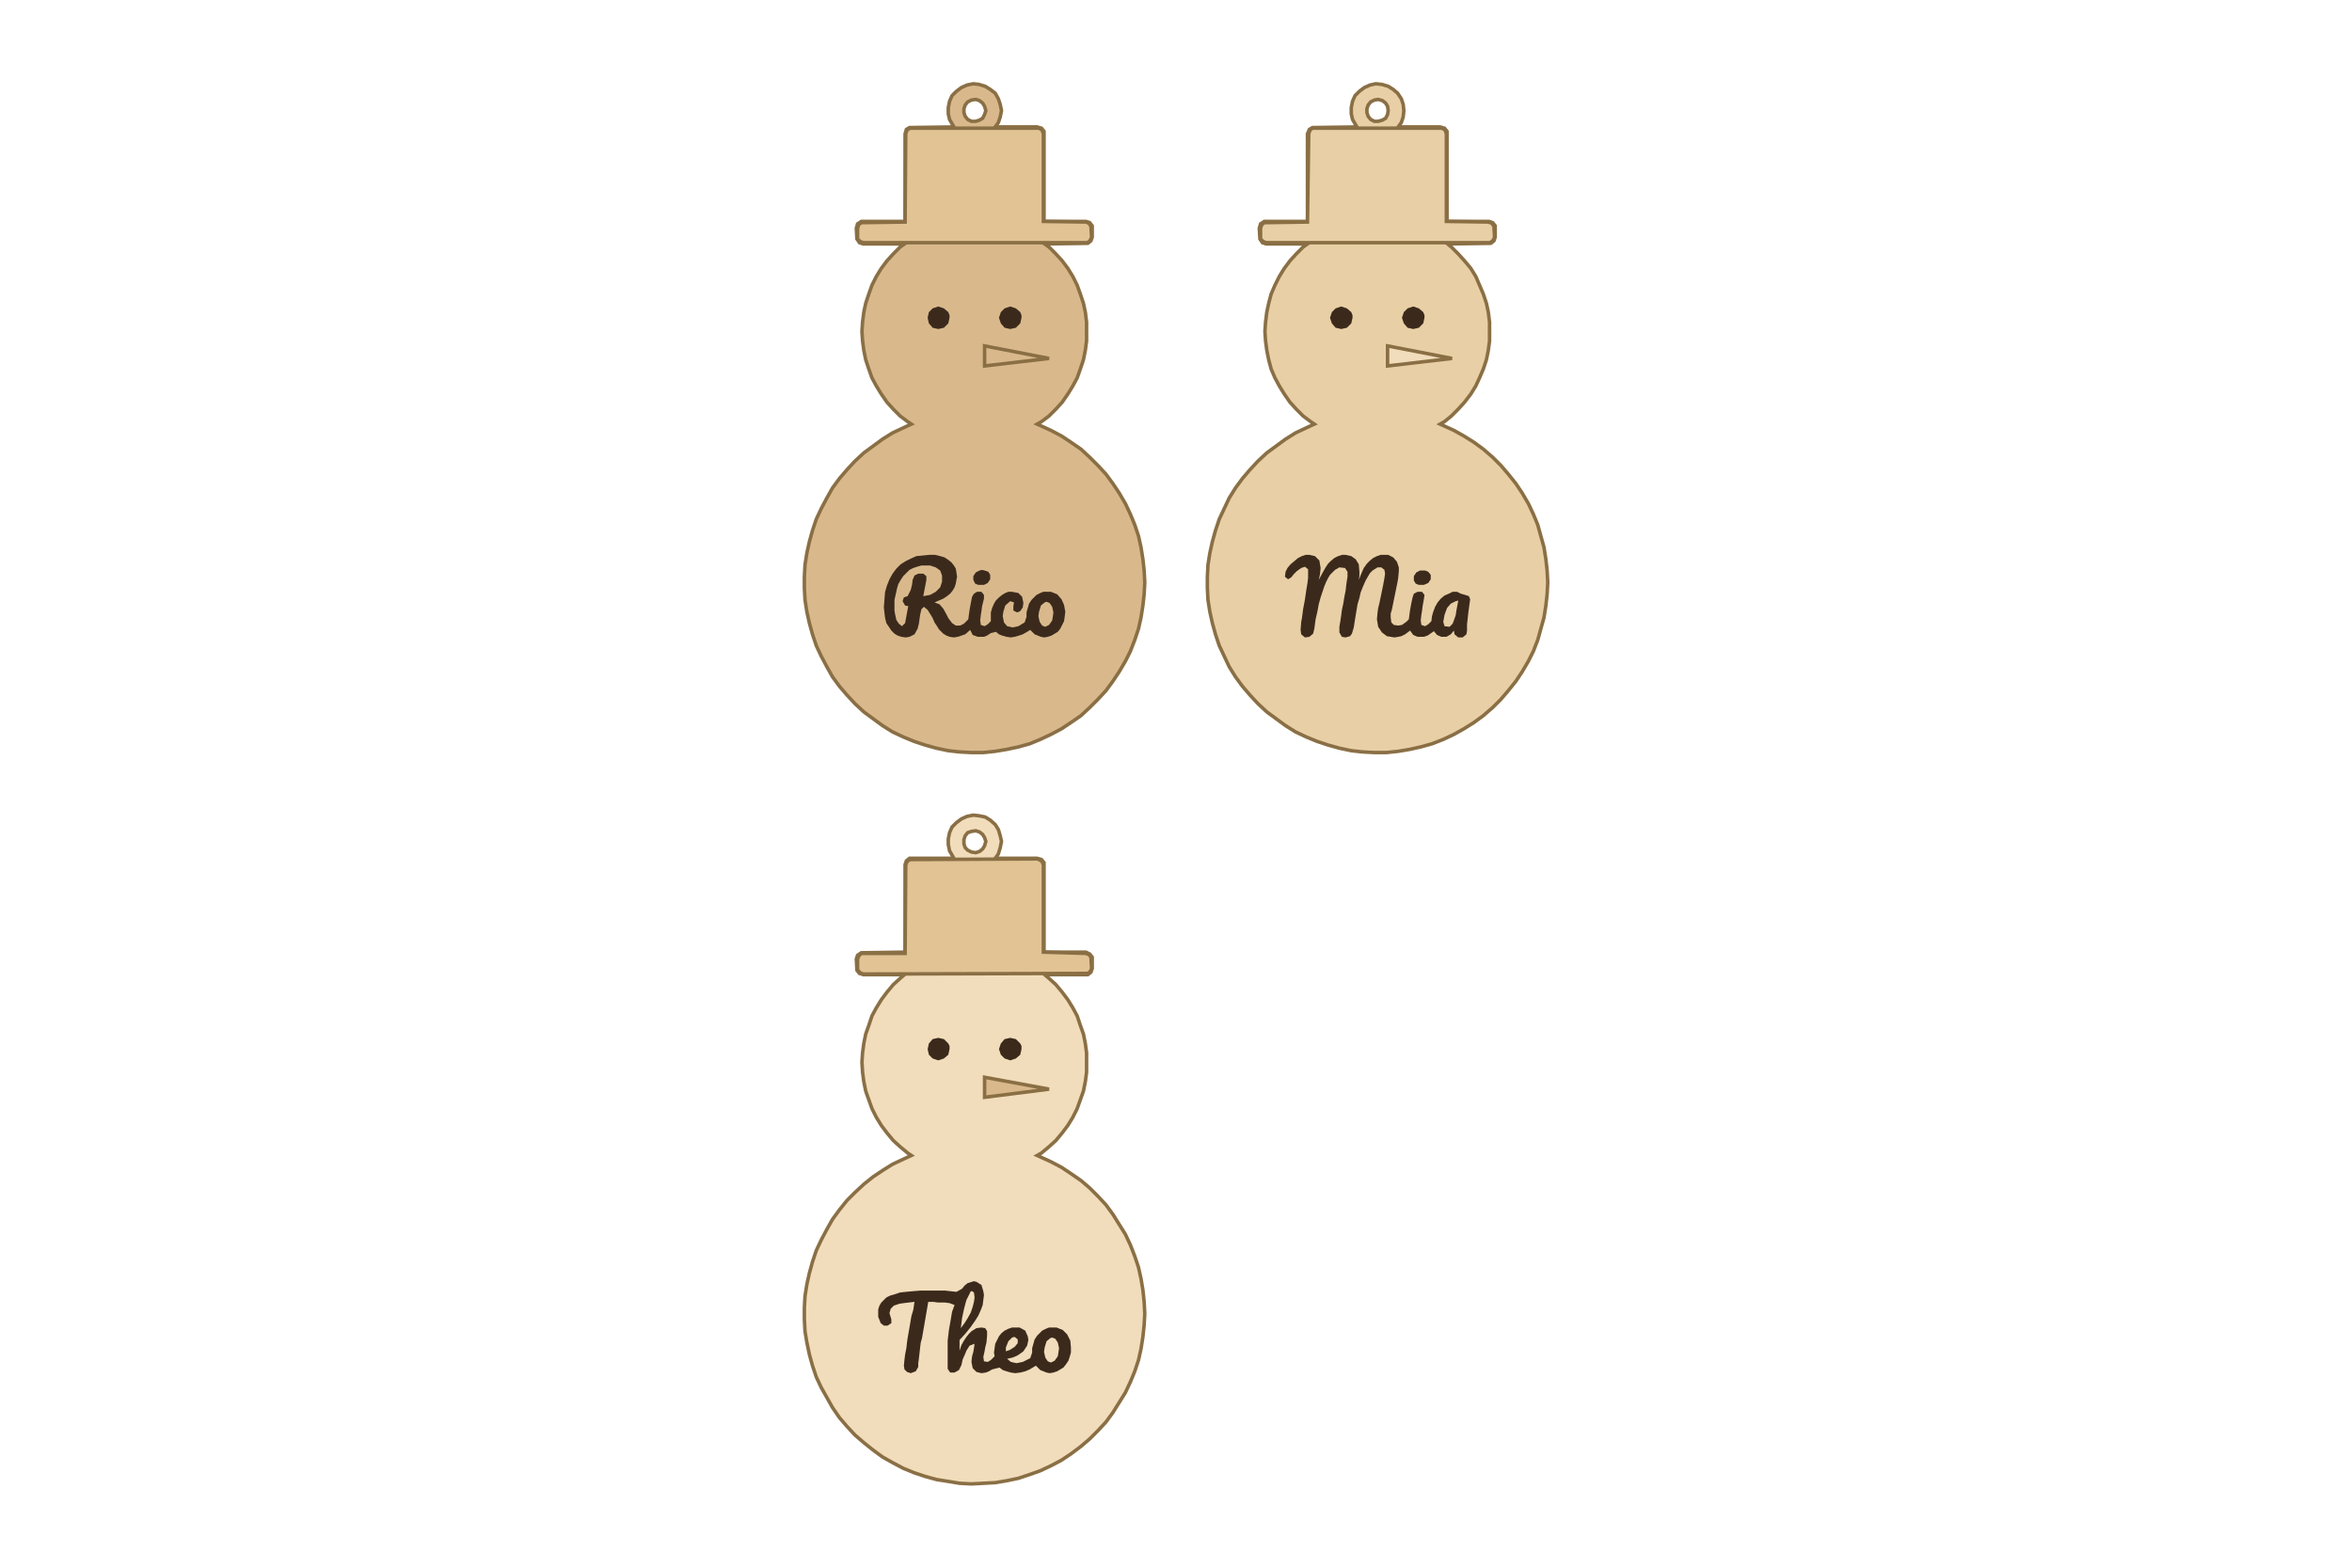
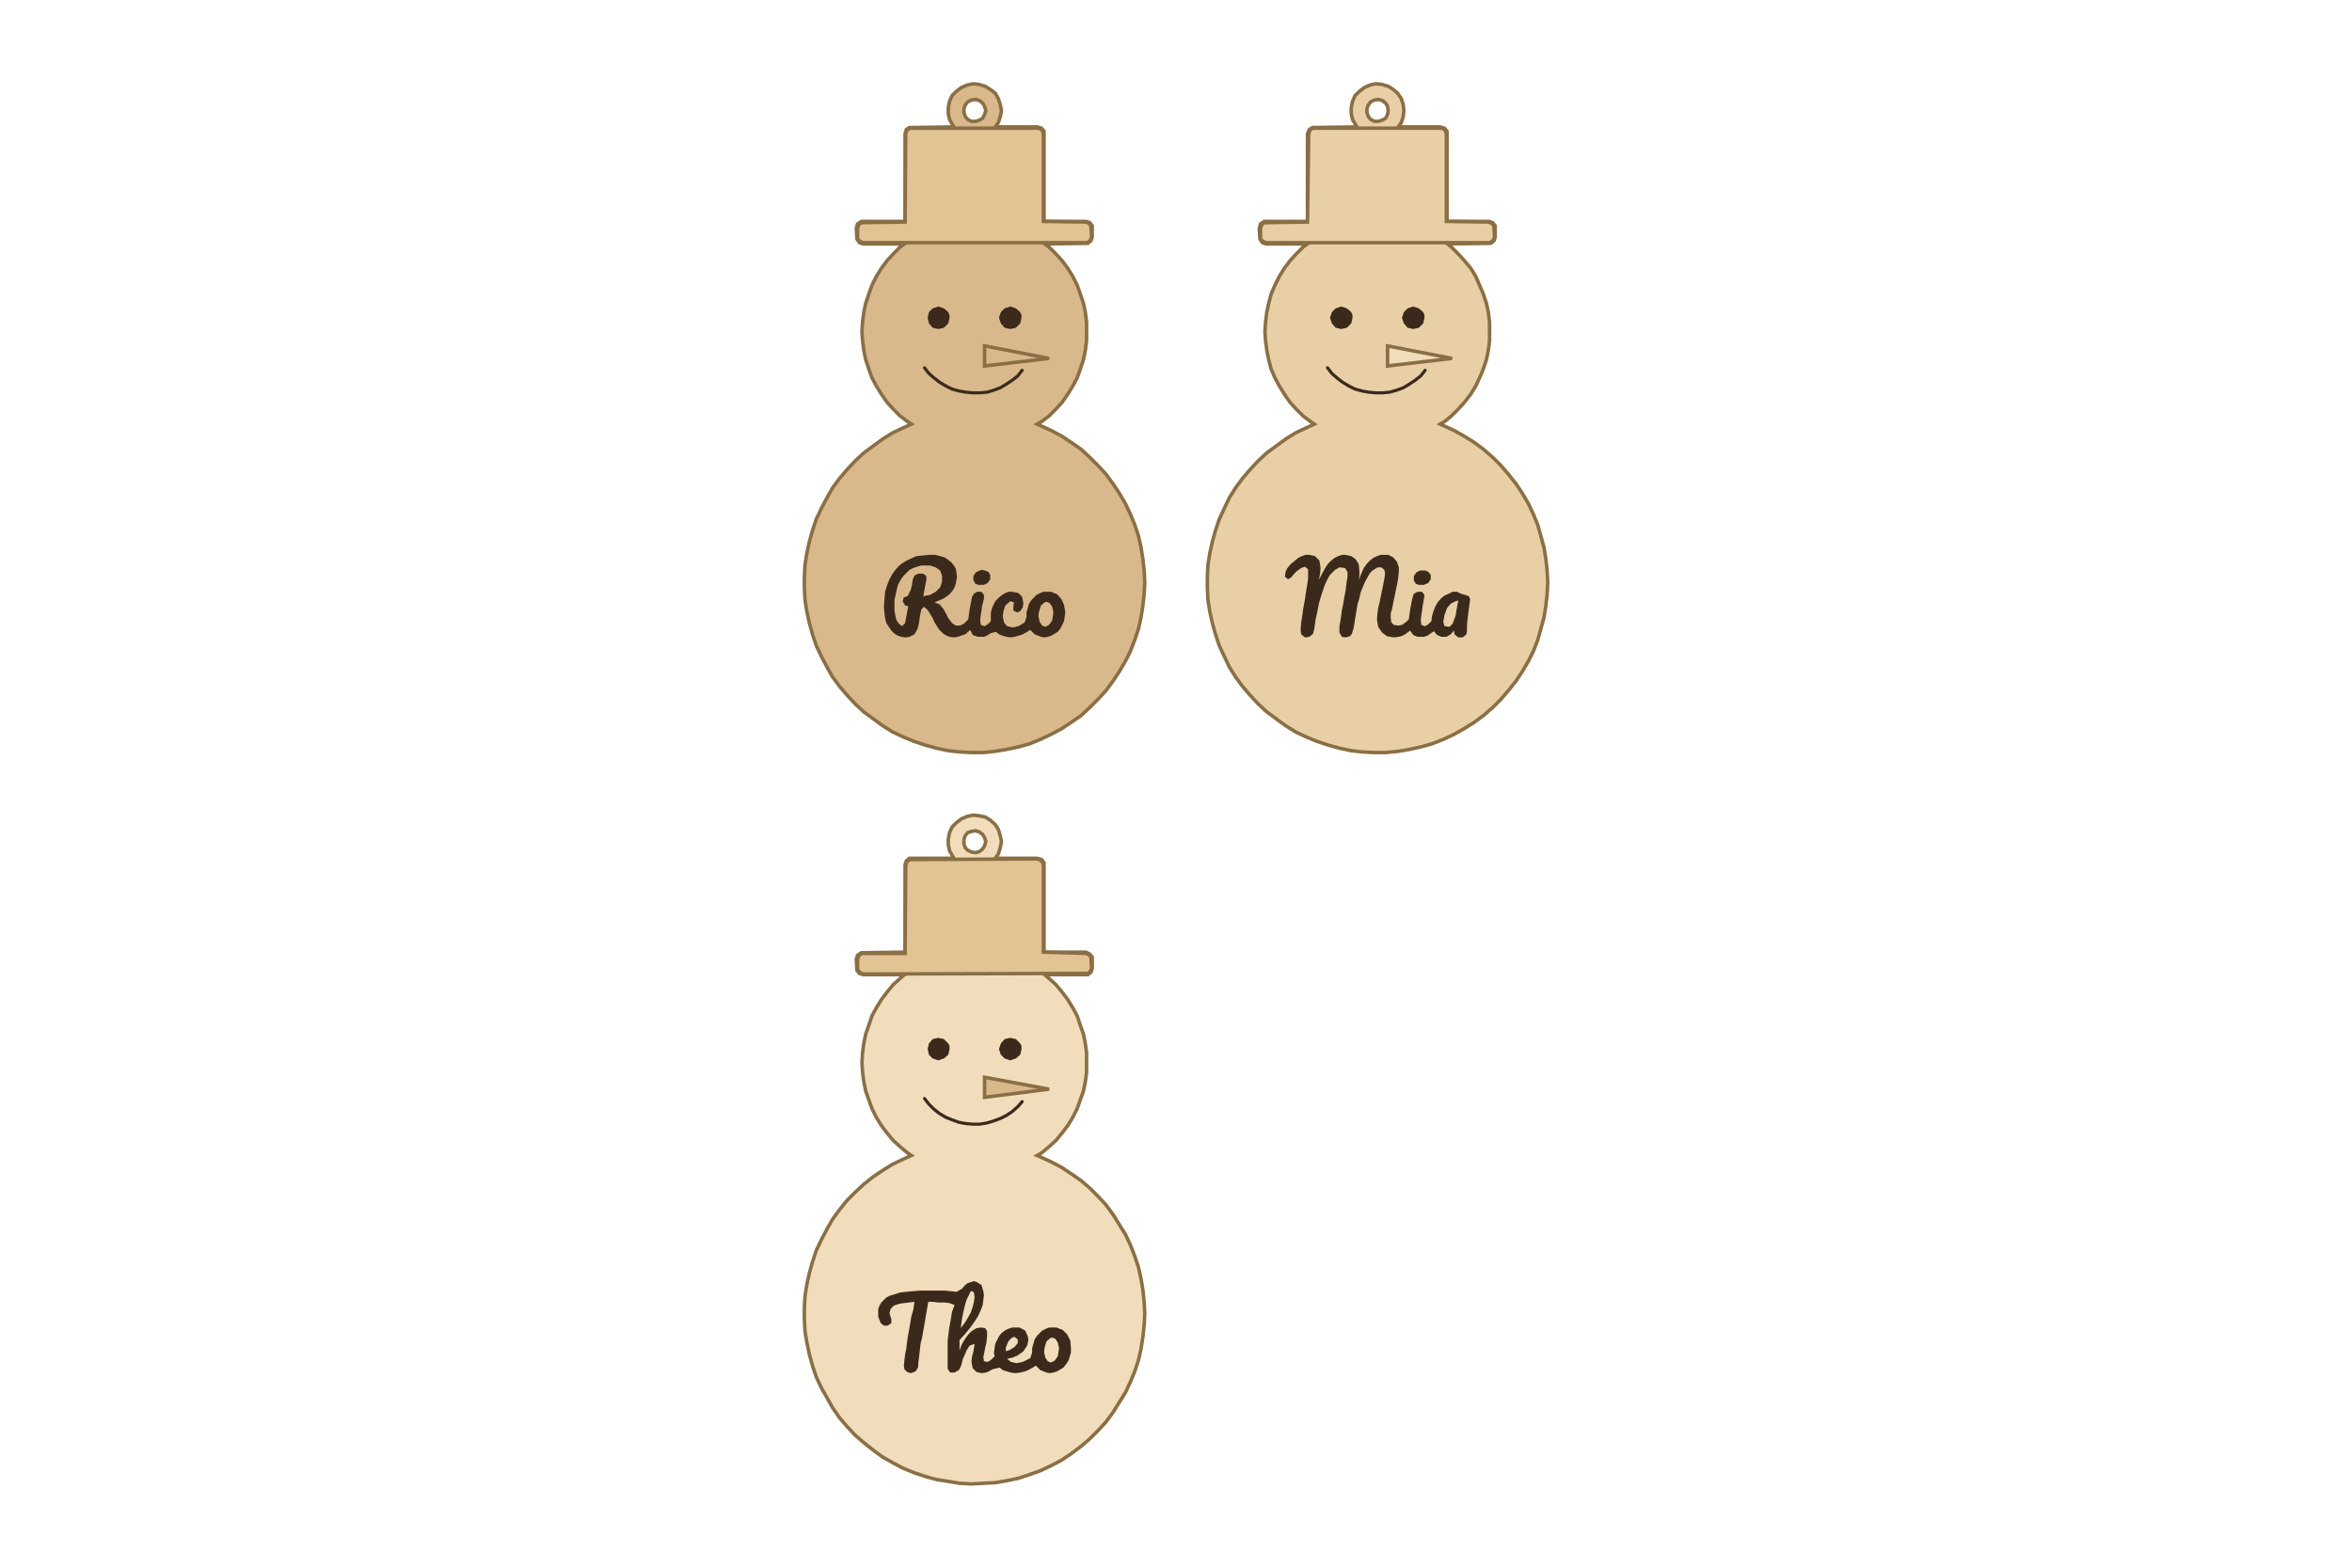
<svg xmlns="http://www.w3.org/2000/svg" width="300" height="200" viewBox="-8.62 -20.29 145.62 250.58">
  <path fill="#D9B98C" fill-rule="evenodd" stroke="#8A6F45" stroke-width=".56" d="m32.7-6.8 1 .3.8.5.8.6.5.9.3.9.2 1-.2 1-.3.9-.5.7H42l.7.2.4.5v14.4h6.7l.6.2.4.5v1.8l-.2.6-.5.4-6.9.1.7.5 1.1 1.1 1 1.1.9 1.2.8 1.3.7 1.4.5 1.4.5 1.5.3 1.4.2 1.6v3l-.2 1.5-.3 1.5-.5 1.5-.5 1.4-.7 1.3-.8 1.3L46 44l-1 1.1-1.1 1.1-1.2.9-.7.4 2.2 1 1.7.9 1.5 1 1.6 1.1 1.4 1.3 1.3 1.3 1.3 1.4 1.1 1.5 1 1.5 1 1.7.8 1.7.7 1.7.6 1.8.4 1.8.3 1.9.2 1.8.1 1.9-.1 1.9-.2 1.8-.3 1.9-.4 1.8-.6 1.8-.7 1.8-.8 1.6-1 1.7-1 1.5-1.1 1.5-1.3 1.4-1.3 1.3-1.4 1.3-1.6 1.1-1.5 1-1.7.9-1.7.8-1.7.7-1.8.5-1.9.4-1.8.3-1.9.2h-1.9l-1.9-.1-1.8-.2-1.9-.4-1.8-.5-1.8-.6-1.7-.7-1.7-.8-1.6-1-1.5-1.1-1.5-1.1-1.4-1.3-1.3-1.4-1.2-1.4-1.1-1.5-.9-1.6-.9-1.7-.8-1.7-.6-1.8-.5-1.8-.4-1.8-.3-1.9-.1-1.9v-1.8l.1-1.9.3-1.9.4-1.8.5-1.8.6-1.8.8-1.7.9-1.7.9-1.6 1.1-1.5 1.2-1.4 1.3-1.4 1.4-1.3 1.5-1.1 1.5-1.1 1.6-1 1.7-.8 1.3-.6-.6-.4-1.2-.9-1.1-1.1-1-1.1-.9-1.3-.8-1.3-.7-1.3-.5-1.4-.5-1.5-.3-1.5-.2-1.5-.1-1.5.1-1.5.2-1.6.3-1.4.5-1.5.5-1.4.7-1.4.8-1.3.9-1.2 1-1.1 1.1-1.1.7-.5h-6.6l-.6-.2-.4-.6-.1-1.7.2-.7.6-.4h7v-14l.2-.7.5-.3 7.1-.1-.7-1.2-.2-.9v-1l.2-1 .4-.9.7-.7.8-.6.9-.4 1-.2Zm.9 3.5-.3-.5-.5-.4-.6-.2-.7.1-.6.3-.4.5-.2.6v.6l.2.6.4.5.6.3h.7l.6-.2.5-.3.3-.6.2-.6Z" />
  <path fill="#3B2A1C" fill-rule="evenodd" d="m25.7 68.4.8.2.7.2.6.4.5.4.4.5.3.5.1.6.1.7-.1.5-.1.6-.2.6-.3.5-.4.5-.5.4-.6.4-.7.3-.7.3.8.3.6.7.5.9.3.6.6.8.6.4h.7l.6-.3.7-.7.1-.8.1-.7.2-1.1.2-1 .3-.5.5-.3h.7l.4.5v.6l-.3 1.2-.1.8-.1.6-.1.9.1.7.6.2.5-.3.5-.5v-1.4l.2-.7.3-.7.3-.5.5-.5.5-.4.5-.3.5-.2h.6l1 .2.6.6.2 1-.1.7-.4.6-.5.2-.6-.3v-.7l.1-.6-.6-.2-.8.7-.3 1-.1.7.2 1 .5.6.9.2.9-.2 1-.6.3-.9v-.7l.2-.7.2-.7.4-.6.4-.4.4-.4.6-.3.5-.2h1.2l1 .4.7.8.4.9.2 1.1-.1.8-.1.7-.3.6-.3.6-.4.5-.5.3-.5.3-.6.2-.6.1-.5-.1-1-.4-.7-.7-.5.3-.7.4-.6.2-.7.2-.6.1-.7-.1-.7-.2-.5-.2-.5-.4-.8.2-.6.4-.5.2h-1l-.8-.3-.4-.8-.8.7-.6.2-.6.2-.6.1-.7-.1-.5-.2-.5-.3-.7-.7-.3-.5-.4-.6-.3-.7-.3-.5-.5-.8-.6-.5-.4.4-.2.9-.1.7-.1.7-.2.8-.5.9-.8.4-.6.1-.7-.1-.6-.2-.5-.3-.5-.5-.4-.6-.4-.6-.2-.8-.1-.8-.1-.9.1-1.3.1-1.2.3-1 .4-1 .5-.9.6-.8.7-.7.8-.5.8-.4.9-.4 1-.1 1-.1ZM43.2 76l-.6.5-.3 1-.1.7.2.9.4.6.5.2.6-.3.5-.7.1-.6.1-.7-.2-.9-.4-.6-.5-.2Zm-19.7-5.9-.7.2-.6.2-.6.3-.5.5-.5.5-.4.6-.4.7-.2.7-.2.9-.2.9v1.7l.1.6.2.9.4.6.5.4.5-.5.5-2.7-.5-.1-.4-.7.2-.6.6-.2.5-1 .2-.8.1-.8.3-.7.6-.3h.8l.5.4v.6l-.5 2.6 1.1-.2.9-.5.7-.7.3-.9v-1l-.3-.8-.7-.5-.9-.3h-.6Zm10.1.8.6.2.3.5v.7l-.4.6-.6.3h-.9l-.5-.2-.3-.6v-.6l.4-.6.6-.3.4-.1ZM28 30.5l-.2.9-.7.7-.9.2-.9-.2-.6-.7-.2-.9.2-.9.6-.6.9-.3.9.3.7.6.2.5Zm11.5 0-.2.9-.7.7-.9.2-.9-.2-.6-.7-.3-.9.3-.9.6-.6.9-.3.9.3.7.6.2.5Z" />
+   <path fill="none" stroke="#3B2A1C" stroke-linecap="round" stroke-linejoin="round" stroke-width=".5" d="m39.6 38.9-.7.9-.9.7-.9.6-1 .6-1.1.4-1 .3-1.2.1h-1.1l-1.1-.1-1.1-.2-1.1-.3-1-.5-1-.6-.9-.7-.8-.7-.7-.9" />
  <path fill="#E8CFA6" fill-rule="evenodd" stroke="#8A6F45" stroke-width=".56" d="m97.1-6.8 1 .3.8.5.7.6.6.9.3.9.1 1-.1 1-.3.9-.5.7h6.7l.7.2.4.5v14.4h6.7l.6.2.4.5v1.8l-.2.6-.5.4-6.9.1.6.5 1.1 1.1 1 1.1 1 1.2.8 1.3.6 1.4.6 1.4.5 1.5.3 1.4.2 1.6v3l-.2 1.5-.3 1.5-.5 1.5-.6 1.4-.6 1.3-.8 1.3-1 1.3-1 1.1-1.1 1.1-1.1.9-.7.4 2.2 1 1.6.9 1.6 1 1.5 1.1 1.5 1.3 1.3 1.3 1.2 1.4 1.2 1.5 1 1.5 1 1.7.8 1.7.7 1.7.5 1.8.5 1.8.3 1.9.2 1.8.1 1.9-.1 1.9-.2 1.8-.3 1.9-.5 1.8-.5 1.8-.7 1.8-.8 1.6-1 1.7-1 1.5-1.2 1.5-1.2 1.4-1.3 1.3-1.5 1.3-1.5 1.1-1.6 1-1.6.9-1.7.8-1.8.7-1.8.5-1.8.4-1.8.3-1.9.2h-1.9l-1.9-.1-1.8-.2-1.9-.4-1.8-.5-1.8-.6-1.7-.7-1.7-.8-1.6-1-1.5-1.1-1.5-1.1-1.4-1.3-1.3-1.4-1.2-1.4-1.1-1.5-1-1.6-.8-1.7-.8-1.7-.6-1.8-.5-1.8-.4-1.8-.3-1.9-.1-1.9v-1.8l.1-1.9.3-1.9.4-1.8.5-1.8.6-1.8.8-1.7.8-1.7 1-1.6 1.1-1.5 1.2-1.4 1.3-1.4 1.4-1.3 1.5-1.1 1.5-1.1 1.6-1 1.7-.8 1.3-.6-.6-.4-1.2-.9-1.1-1.1-1-1.1-.9-1.3-.8-1.3-.7-1.3-.6-1.4-.4-1.5-.3-1.5-.2-1.5-.1-1.5.1-1.5.2-1.6.3-1.4.4-1.5.6-1.4.7-1.4.8-1.3.9-1.2 1-1.1 1.1-1.1.7-.5h-6.6l-.6-.2-.4-.6-.1-1.7.2-.7.6-.4h6.9v-14l.3-.7.5-.3 7.1-.1-.7-1.2-.2-.9v-1l.2-1 .4-.9.7-.7.8-.6.9-.4.9-.2Zm.9 3.5-.3-.5-.5-.4-.7-.2-.6.1-.6.3-.4.5-.2.6v.6l.2.6.4.5.6.3h.6l.7-.2.5-.3.3-.6.1-.6Z" />
  <path fill="#3B2A1C" fill-rule="evenodd" d="m98.1 68.4.8.4.6.7.3.9v.6l-.1 1.1-.1.6-.9 4.4-.2.7v.6l.1.8.4.4.7.1.6-.1.7-.5.4-.4.1-.8.1-.7.2-1.1.2-.9.2-.6.6-.3h.7l.4.5-.1.7-.2 1.1-.1.8-.1.6-.1.9.1.7.6.2.5-.3.5-.5.1-.8.2-.7.3-.8.4-.7.5-.6.6-.5.7-.3.6-.3h.7l.6.3.7.2.6.2.2.5-.1.7-.2 1.5-.1.9-.1.9v1l-.1.6-.6.5h-.7l-.6-.5-.1-.6-.5.6-.7.4h-.8l-.7-.3-.5-.6-1 .7-.6.2h-1l-.7-.3-.5-.7-.8.6-.6.3-.5.1-.6.1-.6-.1-.6-.1-.8-.6-.6-.9-.1-.6-.1-.6.1-1.1.1-.7.2-.8.6-2.9.2-1.1.1-.7-.1-.6-.5-.4h-.6l-.8.5-.4.4-.3.5-.4.7-.4.9-.4 1-.2.9-.3 1-.2 1.2-.2 1.2-.2 1.3-.3 1-.3.4-.7.2-.6-.1-.4-.7v-.9l.2-1.2.1-.7.1-.8.2-.9.2-1.2.2-1 .1-.9.1-.7.1-.6v-.8l-.4-.6-.9-.1-.7.4-.8.8-.3.5-.3.6-.3.7-.3.9-.3.9-.3 1.1-.2 1.1-.3 1.3-.2 1.5-.2.8-.6.5-.7.1-.6-.5-.1-.7.1-1.3.1-.5.1-.7.1-.8.3-1.6.2-1.4.2-1.2.1-.8v-1.4l-.5-.4-.6.2-.7.5-.5.5-.4.5-.5.3-.5-.4.1-.8.3-.6.5-.6.6-.5.6-.5.6-.3.6-.2h.6l.9.2.7.7.2 1.2-.1 1-.2.9.7-1.3.4-.7.4-.6.4-.4.6-.5.6-.3.6-.2h.6l.9.2.7.5.5.8.1 1.2v.6l-.1.7.4-1 .4-.9.5-.7.5-.5.5-.4.6-.3.6-.2h.7Zm10.8 7.4-.8.4-.6.7-.4 1.1-.2 1.1.2.7.8.1.5-.5.3-.8.2-.6.1-.7.3-1.6Zm-4.9-4.9.5.2.4.5v.7l-.4.6-.7.3h-.8l-.5-.2-.3-.5v-.7l.4-.6.6-.3h.4ZM92.4 30.5l-.2.9-.7.7-.9.2-.9-.2-.6-.7-.3-.9.3-.9.6-.6.9-.3.9.3.7.6.2.5Zm11.5 0-.2.9-.7.7-.9.2-.9-.2-.6-.7-.3-.9.3-.9.6-.6.9-.3.9.3.7.6.2.5Z" />
+   <path fill="none" stroke="#3B2A1C" stroke-linecap="round" stroke-linejoin="round" stroke-width=".5" d="m104 38.9-.7.9-.9.7-.9.6-1 .6-1.1.4-1.1.3-1.1.1h-1.1l-1.1-.1-1.1-.2-1.1-.3-1-.5-1-.6-.9-.7-.8-.7-.7-.9" />
  <path fill="#F1DDBB" fill-rule="evenodd" stroke="#8A6F45" stroke-width=".56" d="m32.7 110.1 1 .2.8.5.8.7.5.8.3 1 .2.9-.2 1-.3 1-.5.7H42l.7.2.4.5v14.3h6.7l.6.3.4.5v1.8l-.2.6-.5.4h-6.9l.7.6 1.1 1 1 1.2.9 1.2.8 1.3.7 1.3.5 1.5.5 1.4.3 1.5.2 1.5v3.1l-.2 1.5-.3 1.5-.5 1.4-.5 1.4-.7 1.4-.8 1.3-.9 1.2-1 1.2-1.1 1-1.2 1-.7.4 2.2 1 1.7.9 1.5 1 1.6 1.1 1.4 1.2 1.3 1.3 1.3 1.4 1.1 1.5 1 1.6 1 1.6.8 1.7.7 1.8.6 1.8.4 1.8.3 1.8.2 1.9.1 1.9-.1 1.8-.2 1.9-.3 1.9-.4 1.8-.6 1.8-.7 1.7-.8 1.7-1 1.6-1 1.6L53 207l-1.3 1.4-1.3 1.3-1.4 1.2-1.6 1.2-1.5 1-1.7.9-1.7.8-1.7.6-1.8.6-1.9.4-1.8.3-1.9.1-1.9.1-1.9-.1-1.8-.3-1.9-.3-1.8-.5-1.8-.6-1.7-.7-1.7-.9-1.6-.9-1.5-1.1-1.5-1.2-1.4-1.2-1.3-1.4-1.2-1.4-1.1-1.6-.9-1.6-.9-1.6-.8-1.7-.6-1.8-.5-1.8-.4-1.9-.3-1.8-.1-1.9v-1.9l.1-1.8.3-1.9.4-1.8.5-1.8.6-1.8.8-1.7.9-1.7.9-1.6 1.1-1.5 1.2-1.5 1.3-1.3 1.4-1.3 1.5-1.2 1.5-1 1.6-1 1.7-.8 1.3-.6-.6-.4-1.2-1-1.1-1-1-1.2-.9-1.2-.8-1.3-.7-1.4-.5-1.4-.5-1.4-.3-1.5-.2-1.5-.1-1.6.1-1.5.2-1.5.3-1.5.5-1.4.5-1.5.7-1.3.8-1.3.9-1.2 1-1.2 1.1-1 .7-.6h-6.6l-.6-.2-.4-.5-.1-1.8.2-.6.6-.4 7-.1v-14l.2-.6.5-.4h7.1l-.7-1.2-.2-1v-.9l.2-1 .4-.9.7-.7.8-.6.9-.4 1-.2Zm.9 3.5-.3-.5-.5-.4-.6-.2-.7.1-.6.2-.4.5-.2.6v.7l.2.6.4.4.6.3.7.1.6-.2.5-.4.3-.5.2-.7Z" />
  <path fill="#3B2A1C" fill-rule="evenodd" d="m32.3 184.6.8.5.3 1 .1.6-.1.8-.1.8-.3.8-.4.9-.5.8-.7 1-.8 1-1 1.1v1.7l.3-.9.4-.7.4-.6.4-.5.4-.4.8-.5.8-.1.6.1.3.5v.7l-.1 1.1-.2.8-.1.6-.2.9.1.7.6.1.5-.3.6-.6-.1-.6.1-.7.1-.7.3-.6.3-.6.4-.5.5-.4.6-.3.6-.2h1.2l.9.5.4.9.1.6-.2.9-.6.9-.4.3-.6.4-.7.3-.9.2.6.5.9.2 1-.2.6-.3.6-.3.3-.9v-.7l.2-.7.2-.7.4-.6.4-.4.4-.4.6-.3.5-.2h1.2l1 .4.7.7.5 1 .1 1.1v.8l-.2.7-.2.6-.4.6-.4.5-.5.3-.5.3-.6.2-.6.1-.5-.1-1-.4-.7-.7-1 .6-.7.3-.8.2-.8.1-.7-.1-.7-.2-.6-.2-.5-.4-1.2.3-.5.3-.5.2-.7.1-.8-.2-.6-.6-.2-1 .1-.9.2-.7.1-.6.1-.7-.8.3-.5.8-.2.5-.4.9-.2.9-.4.8-.7.4h-.7l-.4-.6V194l.2-1.7.3-1.7.2-1.2.4-1.1-.8-.3-.8-.1h-1.1l-.7-.1h-.8l-.5 2.9-.5 2.9-.2.7-.1.8-.1.9-.1.9-.1.7v.6l-.4.7-.8.3-.6-.2-.4-.4-.1-.6.1-1 .1-.8.2-1 .1-.9.1-.7.4-2.3.2-1.2.3-1 .2-1.3-.9.1-.8.1-.7.1-.9.3-.5.5-.2.7.3 1v.6l-.6.4h-.6l-.5-.4-.4-1V189l.2-.6.3-.5.4-.4.4-.4.6-.3.7-.2.9-.3.9-.1 1.1-.1 1.2-.1h4l.9.1.9.1.9-.5.4-.5.5-.4 1-.3Zm11.8 9-.6.5-.3 1-.1.7.2.9.4.6.5.2.6-.3.5-.7.1-.6.1-.7-.2-.9-.4-.6-.5-.2Zm-6.1-.1-.6.6-.4 1v.6l.6-.2.8-.5.5-.6v-.6l-.5-.4Zm-6.6-7.4-.4.8-.3.6-.2.7-.2.8-.3 1.4-.2 1.6.6-.8.5-.8.5-.9.3-.9.2-.8.1-.7-.1-.8-.3-.2ZM28 147.4l-.2.9-.7.6-.9.3-.9-.3-.6-.6-.2-.9.2-.9.6-.7.9-.2.9.2.7.7.2.4Zm11.5 0-.2.9-.7.6-.9.3-.9-.3-.6-.6-.3-.9.3-.9.6-.7.9-.2.9.2.7.7.2.4Z" />
+   <path fill="none" stroke="#3B2A1C" stroke-linecap="round" stroke-linejoin="round" stroke-width=".5" d="m39.6 155.8-.7.8-.9.8-.9.6-1 .5-1.1.4-1 .3-1.2.2h-1.1l-1.1-.1-1.1-.2-1.1-.4-1-.4-1-.6-.9-.7-.8-.8-.7-.9" />
  <path fill="#E2C394" fill-rule="evenodd" stroke="#8A6F45" stroke-width=".56" d="m42.3.2.5.3.2.6v14l6.8.1.5.2.3.5.1 1.7-.2.5-.4.4H14.2l-.5-.2-.4-.4v-1.7l.2-.6.4-.3 7-.1.1-14.1.2-.6.5-.3H42Z" />
  <path fill="#D9B98C" fill-rule="evenodd" stroke="#8A6F45" stroke-width=".56" d="m43.9 37-10.3 1.2V35Z" />
  <path fill="#E8CFA6" fill-rule="evenodd" stroke="#8A6F45" stroke-width=".56" d="m106.7.2.5.3.2.6v14l6.7.1.6.2.3.5.1 1.7-.2.5-.5.4H78.6l-.5-.2-.4-.4v-1.7l.2-.6.4-.3 6.9-.1.2-14.1.2-.6.4-.3h20.4Z" />
  <path fill="#F1DDBB" fill-rule="evenodd" stroke="#8A6F45" stroke-width=".56" d="M108.3 37 98 38.2V35Z" />
  <path fill="#E2C394" fill-rule="evenodd" stroke="#8A6F45" stroke-width=".56" d="m42.3 117.1.5.3.2.6v13.9l6.8.2.5.2.3.4.1 1.8-.2.5-.4.3-35.9.1-.5-.2-.4-.5V133l.2-.5.4-.4h7L21 118l.2-.6.5-.3L42 117Z" />
  <path fill="#D9B98C" fill-rule="evenodd" stroke="#8A6F45" stroke-width=".56" d="m43.9 153.8-10.3 1.3v-3.2Z" />
</svg>
